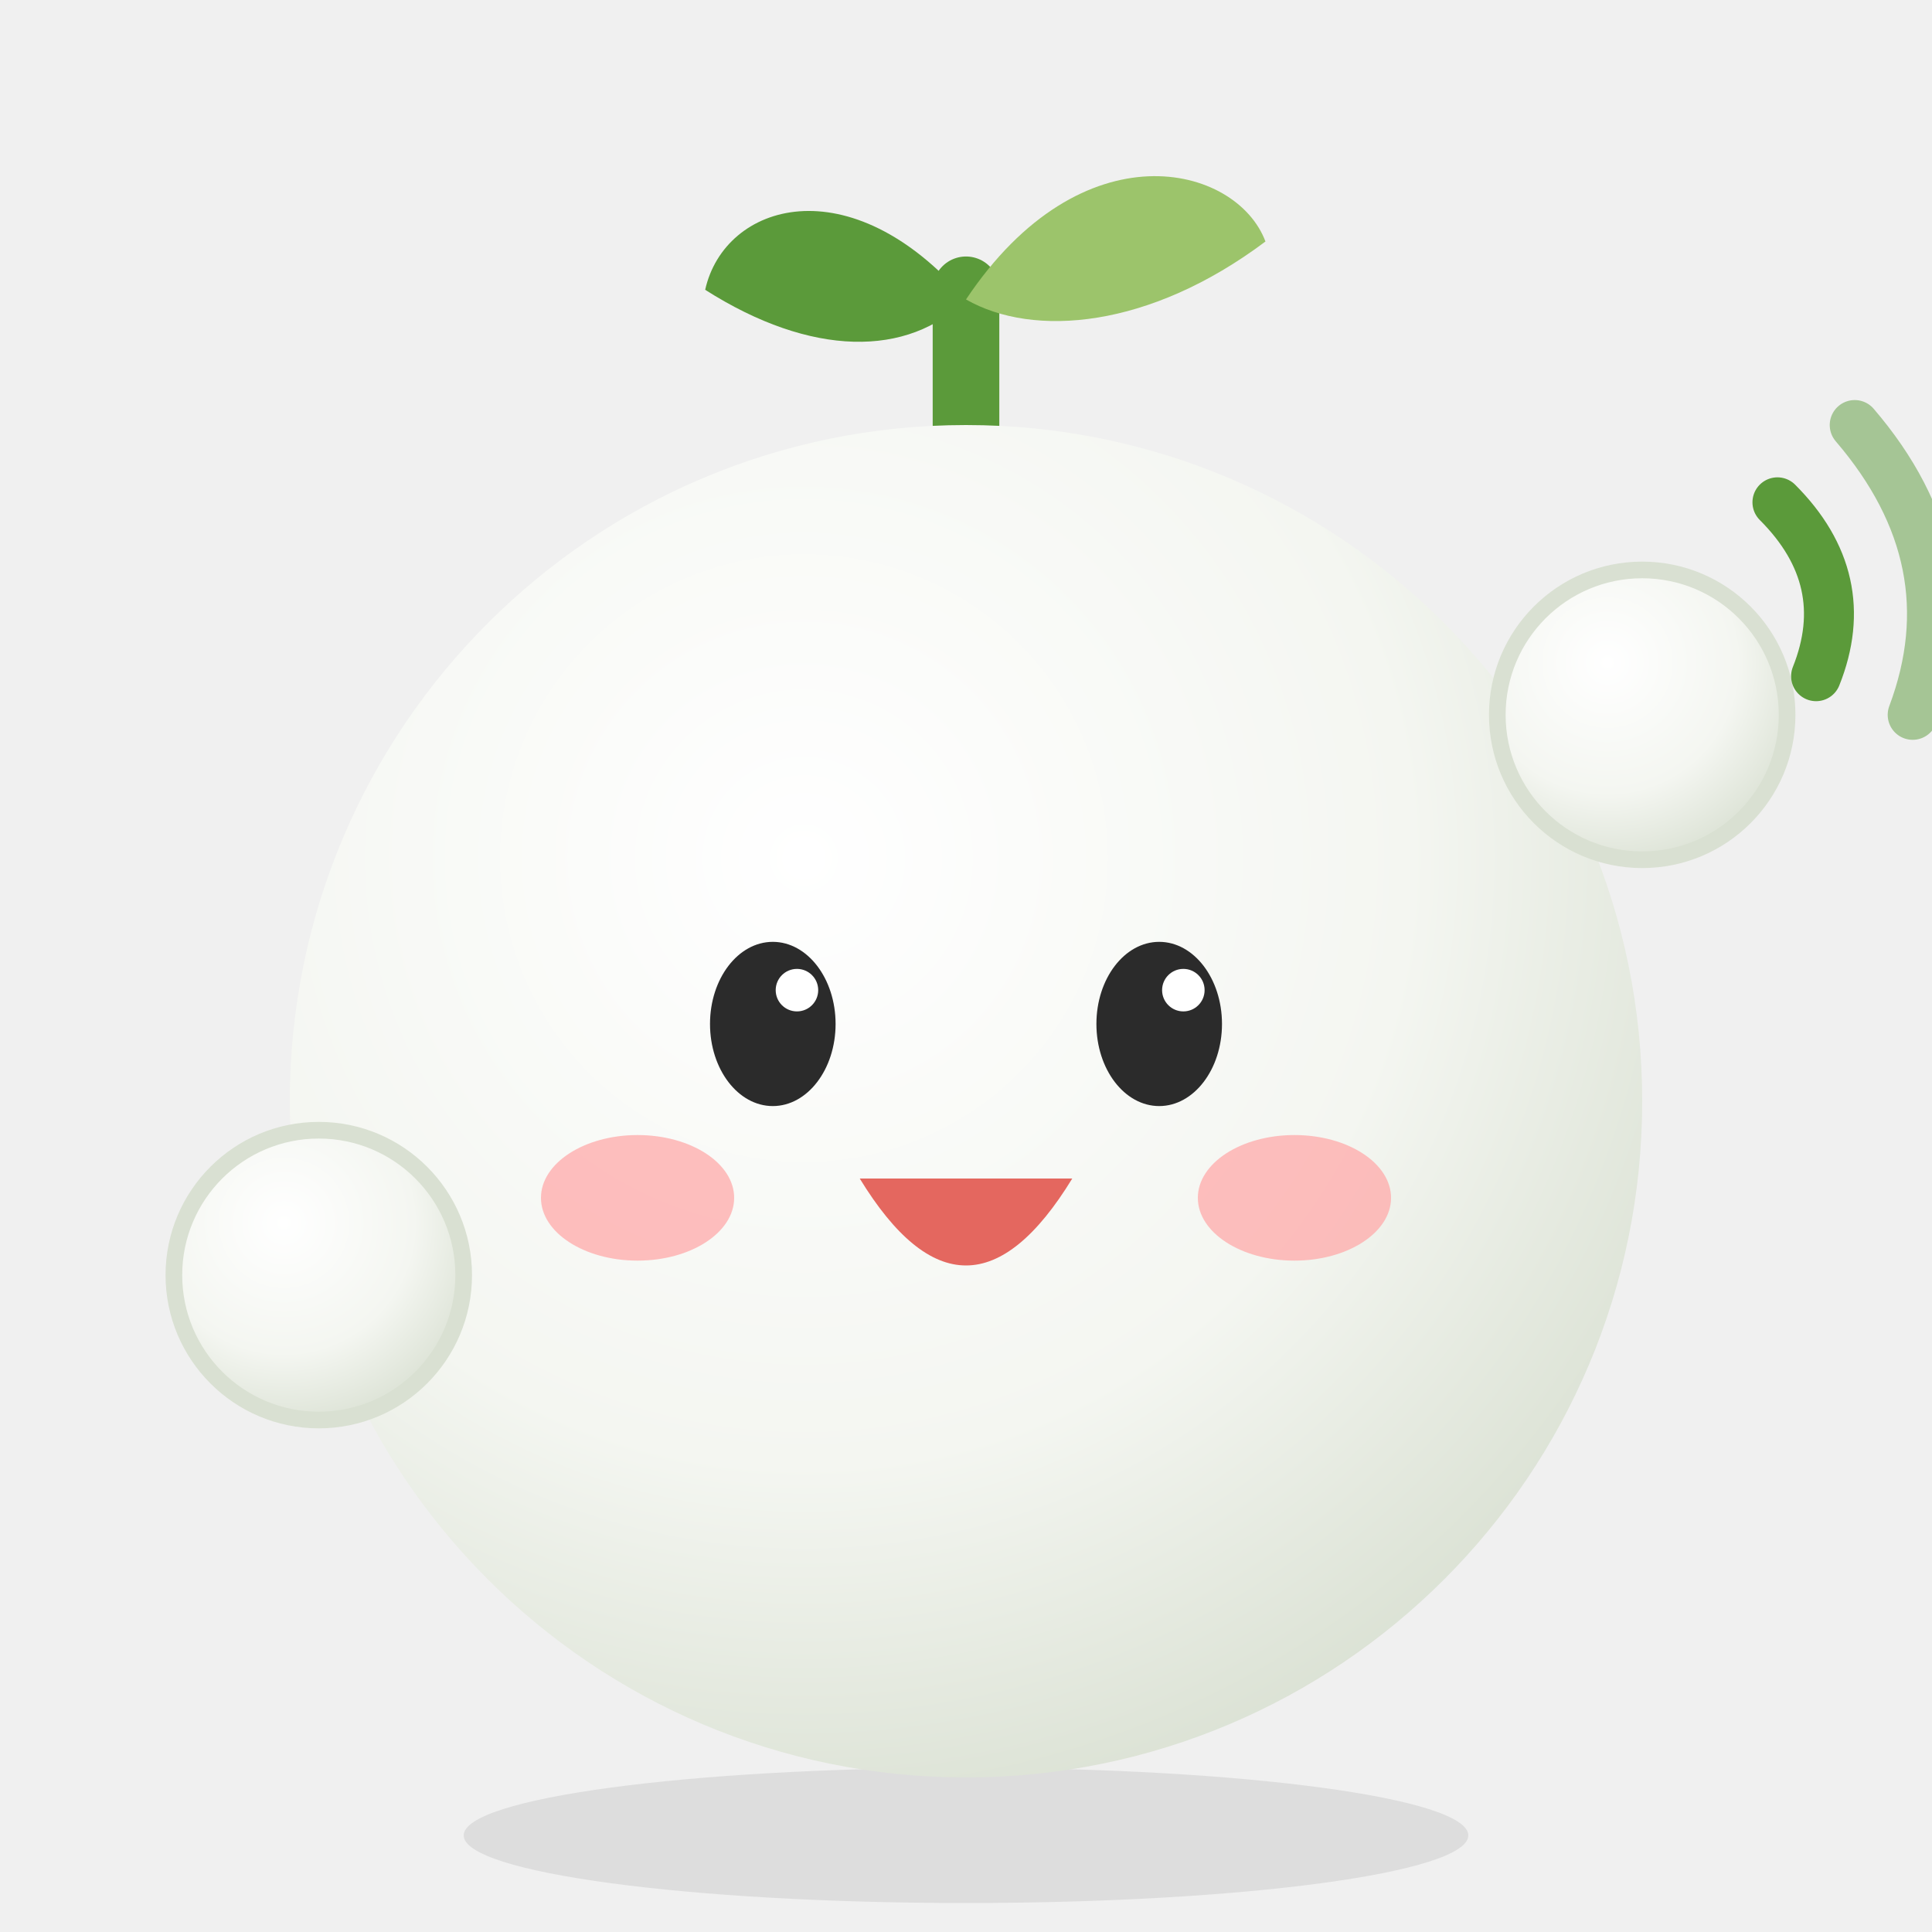
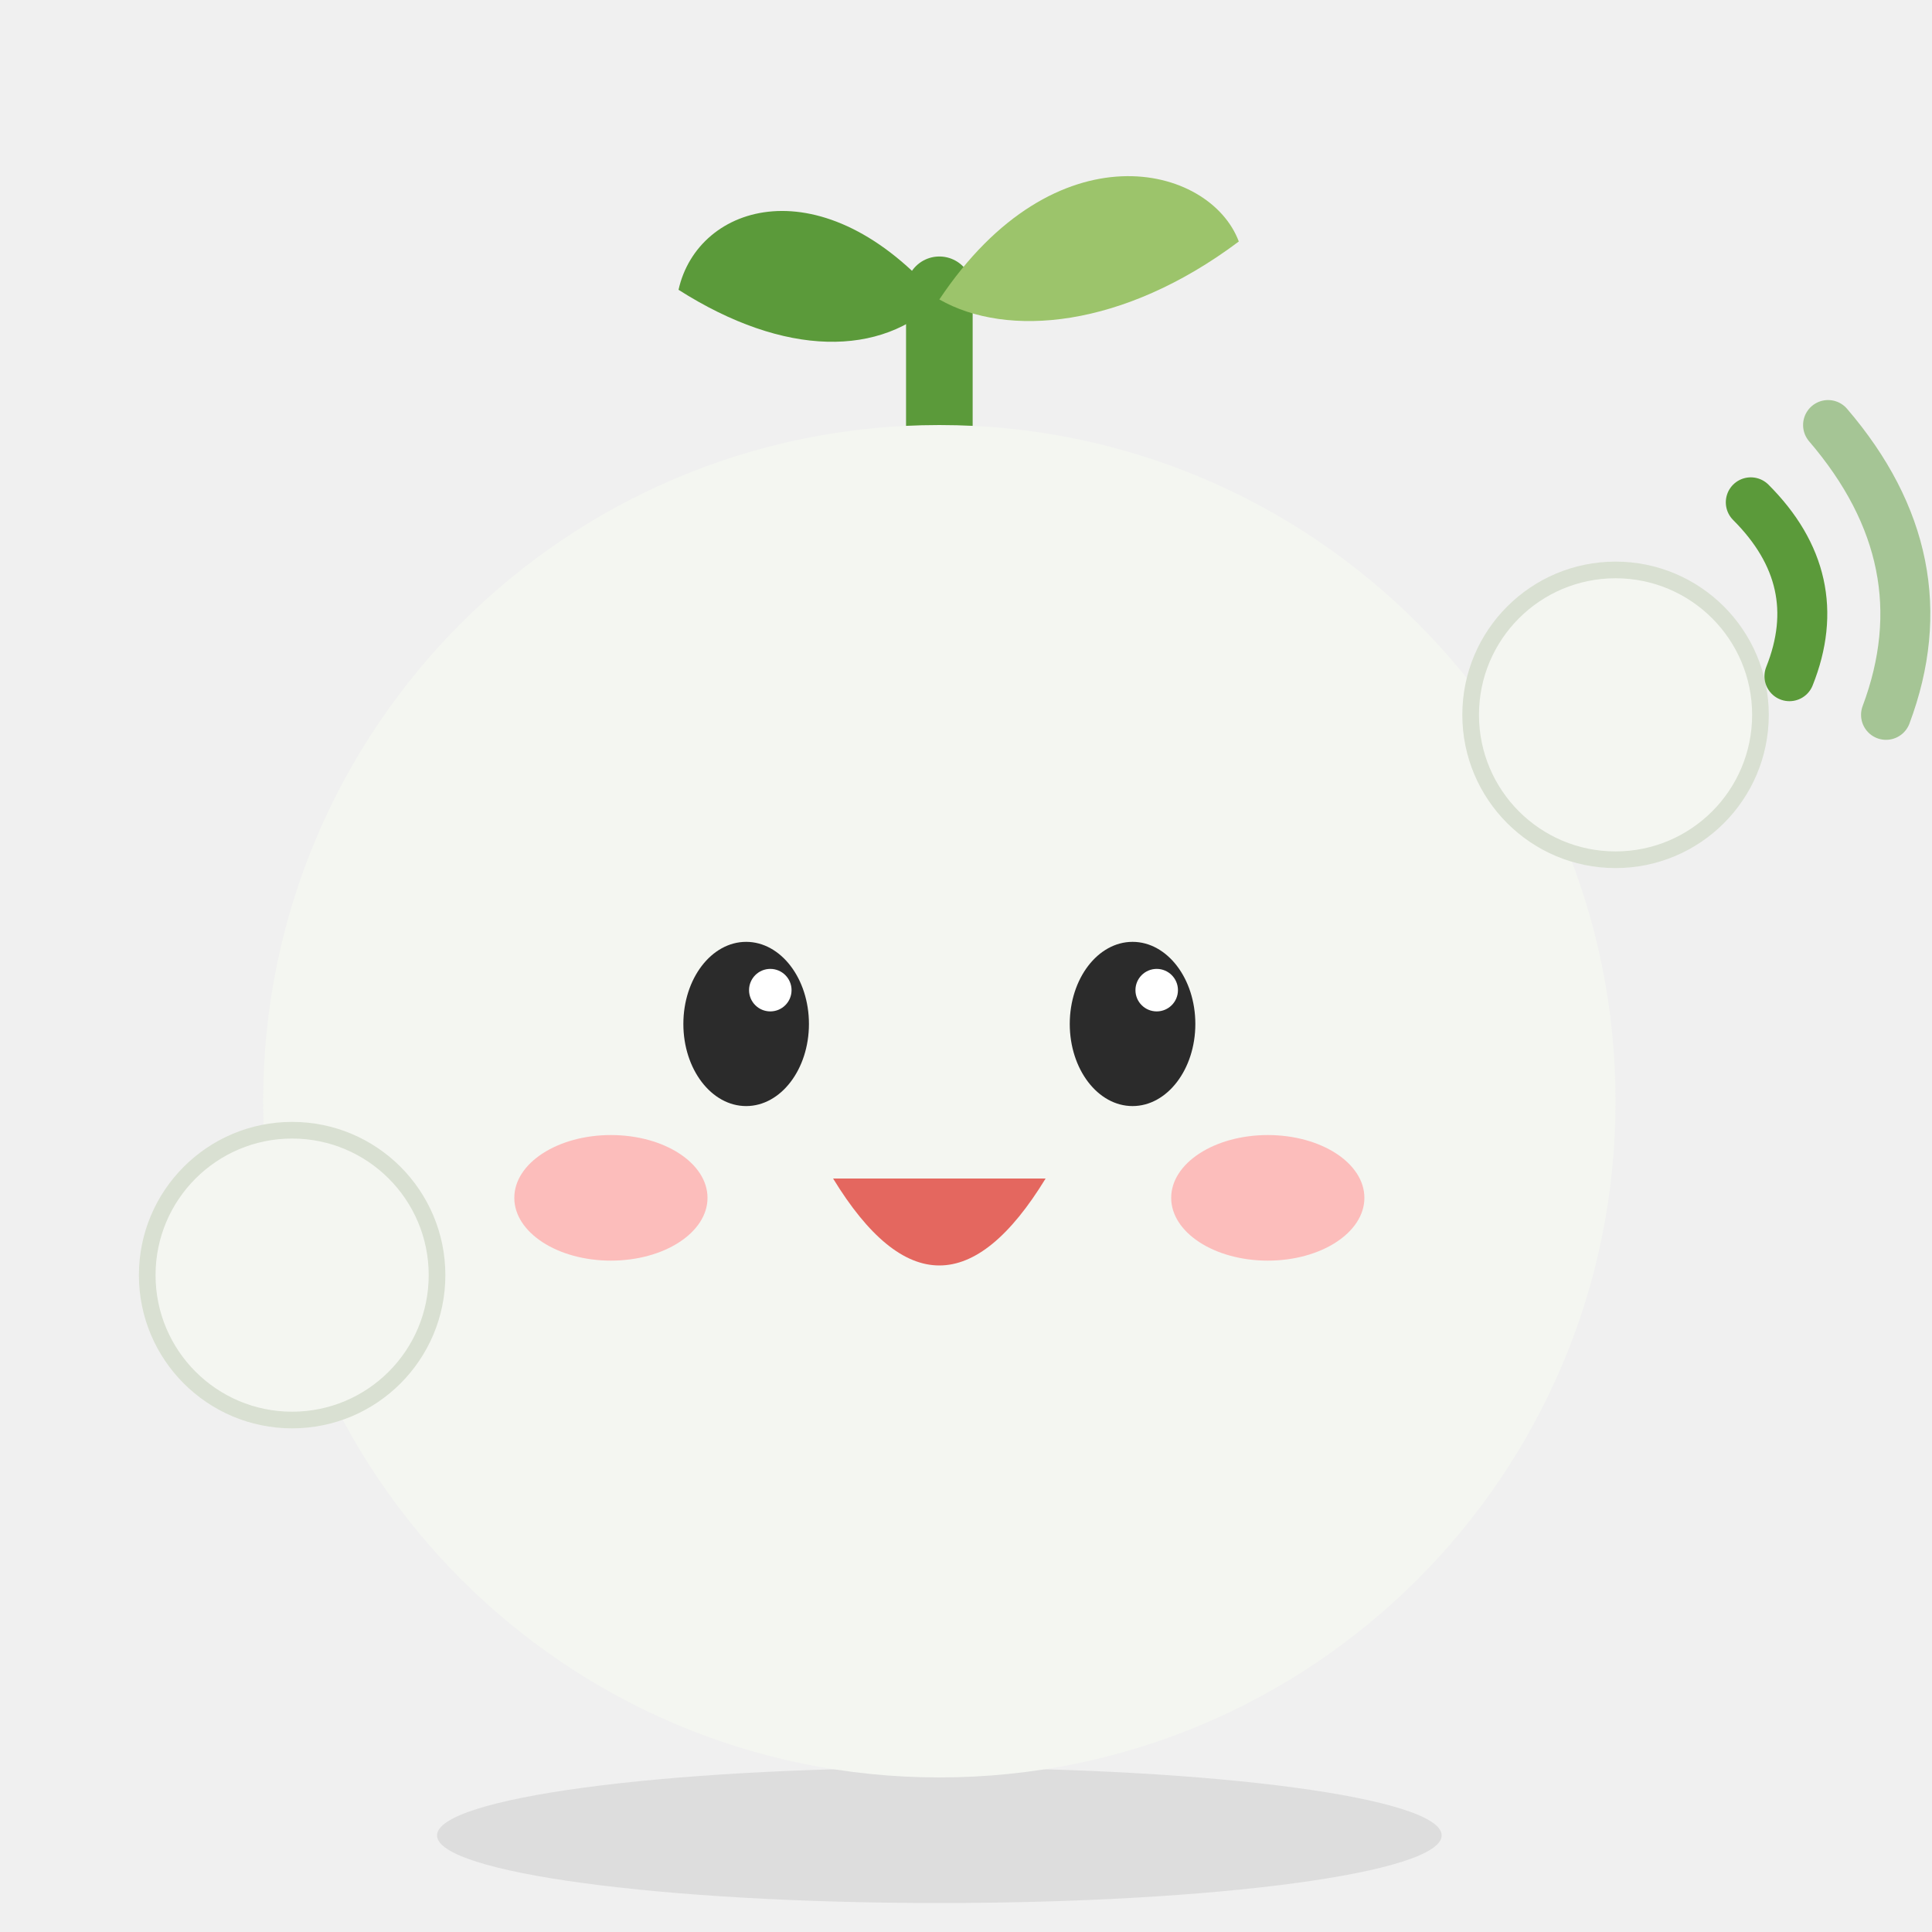
- <svg xmlns="http://www.w3.org/2000/svg" width="116" height="116" viewBox="122 249 116 116" fill="none">
+ <svg xmlns="http://www.w3.org/2000/svg" width="116" height="116" viewBox="123.6 249 116 116" fill="none">
  <g>
    <path d="M180 363.26C196.657 363.26 210.16 361.442 210.16 359.2C210.16 356.958 196.657 355.14 180 355.14C163.343 355.14 149.84 356.958 149.84 359.2C149.84 361.442 163.343 363.26 180 363.26Z" fill="black" fill-opacity="0.08" />
    <path d="M180 274.52V266.4" stroke-width="4" stroke-linecap="round" stroke="#5B9A3A" />
    <path d="M180 266.98C173.04 258.86 165.5 261.18 164.34 266.4C170.72 270.46 176.52 270.46 180 266.98Z" fill="#5B9A3A" />
    <path d="M180 266.98C186.96 256.54 196.24 258.86 197.98 263.5C191.02 268.72 184.06 269.3 180 266.98Z" fill="#9CC46B" />
-     <path d="M180 355.72C202.423 355.72 220.6 337.543 220.6 315.12C220.6 292.697 202.423 274.52 180 274.52C157.577 274.52 139.4 292.697 139.4 315.12C139.4 337.543 157.577 355.72 180 355.72Z" fill="url(#paint0_radial_106_1208)" />
+     <path d="M180 355.72C202.423 355.72 220.6 337.543 220.6 315.12C220.6 292.697 202.423 274.52 180 274.52C157.577 274.52 139.4 292.697 139.4 315.12C139.4 337.543 157.577 355.72 180 355.72Z" fill="#F4F6F1" />
    <path d="M160.28 324.69C163.483 324.69 166.08 323.002 166.08 320.92C166.08 318.838 163.483 317.15 160.28 317.15C157.077 317.15 154.48 318.838 154.48 320.92C154.48 323.002 157.077 324.69 160.28 324.69Z" fill="#FFA9A9" fill-opacity="0.75" />
    <path d="M199.72 324.69C202.923 324.69 205.52 323.002 205.52 320.92C205.52 318.838 202.923 317.15 199.72 317.15C196.517 317.15 193.92 318.838 193.92 320.92C193.92 323.002 196.517 324.69 199.72 324.69Z" fill="#FFA9A9" fill-opacity="0.75" />
    <path d="M168.4 315.41C170.482 315.41 172.17 313.203 172.17 310.48C172.17 307.757 170.482 305.55 168.4 305.55C166.318 305.55 164.63 307.757 164.63 310.48C164.63 313.203 166.318 315.41 168.4 315.41Z" fill="#2B2B2B" />
    <path d="M191.6 315.41C193.682 315.41 195.37 313.203 195.37 310.48C195.37 307.757 193.682 305.55 191.6 305.55C189.518 305.55 187.83 307.757 187.83 310.48C187.83 313.203 189.518 315.41 191.6 315.41Z" fill="#2B2B2B" />
    <path d="M169.85 309.726C170.555 309.726 171.126 309.155 171.126 308.45C171.126 307.745 170.555 307.174 169.85 307.174C169.145 307.174 168.574 307.745 168.574 308.45C168.574 309.155 169.145 309.726 169.85 309.726Z" fill="white" />
    <path d="M193.05 309.726C193.755 309.726 194.326 309.155 194.326 308.45C194.326 307.745 193.755 307.174 193.05 307.174C192.345 307.174 191.774 307.745 191.774 308.45C191.774 309.155 192.345 309.726 193.05 309.726Z" fill="white" />
    <path d="M173.62 319.76C177.873 326.72 182.127 326.72 186.38 319.76H173.62Z" fill="#E4675F" />
-     <path d="M141.14 334.26C145.945 334.26 149.84 330.365 149.84 325.56C149.84 320.755 145.945 316.86 141.14 316.86C136.335 316.86 132.44 320.755 132.44 325.56C132.44 330.365 136.335 334.26 141.14 334.26Z" fill="url(#paint1_radial_106_1208)" stroke="#D9E0D2" />
-     <path d="M220.6 300.62C225.405 300.62 229.3 296.725 229.3 291.92C229.3 287.115 225.405 283.22 220.6 283.22C215.795 283.22 211.9 287.115 211.9 291.92C211.9 296.725 215.795 300.62 220.6 300.62Z" fill="url(#paint2_radial_106_1208)" stroke="#D9E0D2" />
+     <path d="M141.14 334.26C145.945 334.26 149.84 330.365 149.84 325.56C149.84 320.755 145.945 316.86 141.14 316.86C136.335 316.86 132.44 320.755 132.44 325.56C132.44 330.365 136.335 334.26 141.14 334.26Z" fill="#F4F6F1" stroke="#D9E0D2" />
+     <path d="M220.6 300.62C225.405 300.62 229.3 296.725 229.3 291.92C229.3 287.115 225.405 283.22 220.6 283.22C215.795 283.22 211.9 287.115 211.9 291.92C211.9 296.725 215.795 300.62 220.6 300.62Z" fill="#F4F6F1" stroke="#D9E0D2" />
    <path d="M228.72 279.16C231.813 282.253 232.587 285.733 231.04 289.6" stroke-width="3" stroke-linecap="round" stroke="#5B9A3A" />
    <path d="M233.36 274.52C238 279.933 239.16 285.733 236.84 291.92" stroke-width="3" stroke-linecap="round" stroke="#5B9A3A" stroke-opacity="0.5" />
  </g>
  <defs>
-     <radialGradient id="paint0_radial_106_1208" cx="0" cy="0" r="1" gradientUnits="userSpaceOnUse" gradientTransform="translate(170.256 300.504) scale(60.9)">
+     <radialGradient id="wave_paint0_radial" cx="170.256" cy="300.504" r="60.9" gradientUnits="userSpaceOnUse">
      <stop stop-color="white" />
      <stop offset="0.6" stop-color="#F4F6F1" />
      <stop offset="1" stop-color="#D9E0D2" />
    </radialGradient>
-     <radialGradient id="paint1_radial_106_1208" cx="0" cy="0" r="1" gradientUnits="userSpaceOnUse" gradientTransform="translate(139.052 322.428) scale(13.05)">
+     <radialGradient id="wave_paint1_radial" cx="139.052" cy="322.428" r="13.05" gradientUnits="userSpaceOnUse">
      <stop stop-color="white" />
      <stop offset="0.6" stop-color="#F4F6F1" />
      <stop offset="1" stop-color="#D9E0D2" />
    </radialGradient>
-     <radialGradient id="paint2_radial_106_1208" cx="0" cy="0" r="1" gradientUnits="userSpaceOnUse" gradientTransform="translate(218.512 288.788) scale(13.05)">
+     <radialGradient id="wave_paint2_radial" cx="218.512" cy="288.788" r="13.05" gradientUnits="userSpaceOnUse">
      <stop stop-color="white" />
      <stop offset="0.6" stop-color="#F4F6F1" />
      <stop offset="1" stop-color="#D9E0D2" />
    </radialGradient>
  </defs>
</svg>
